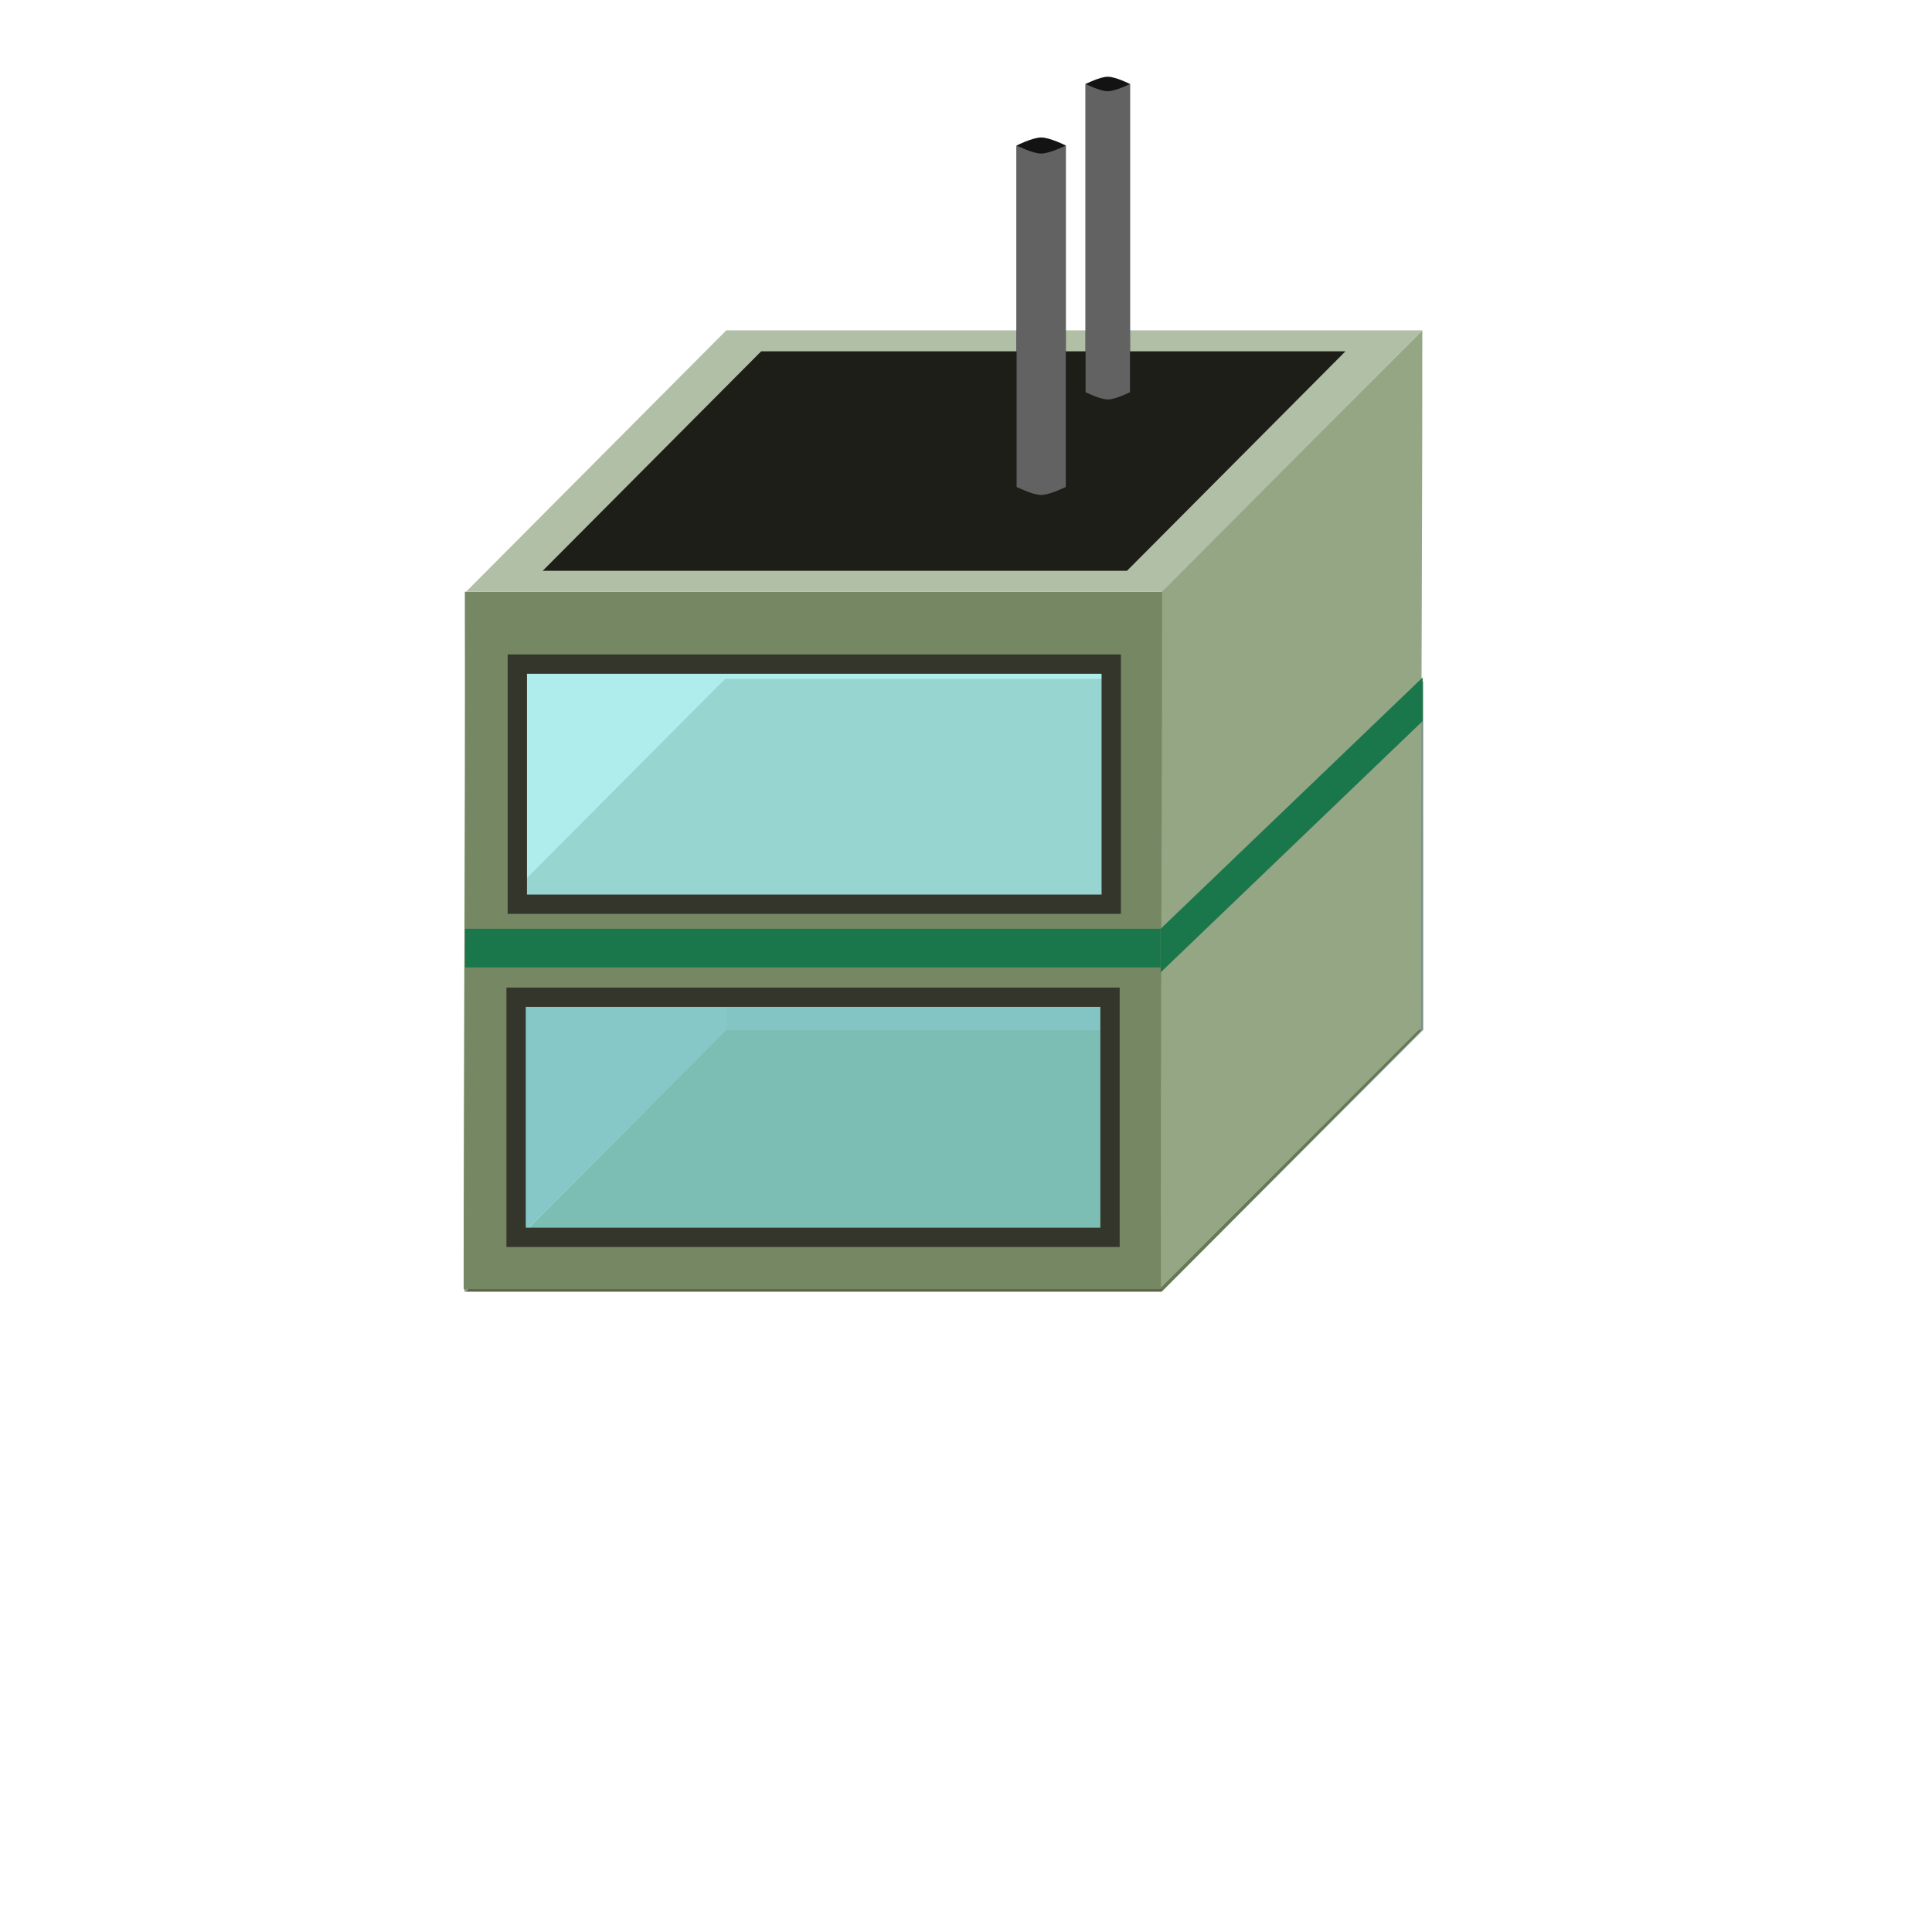
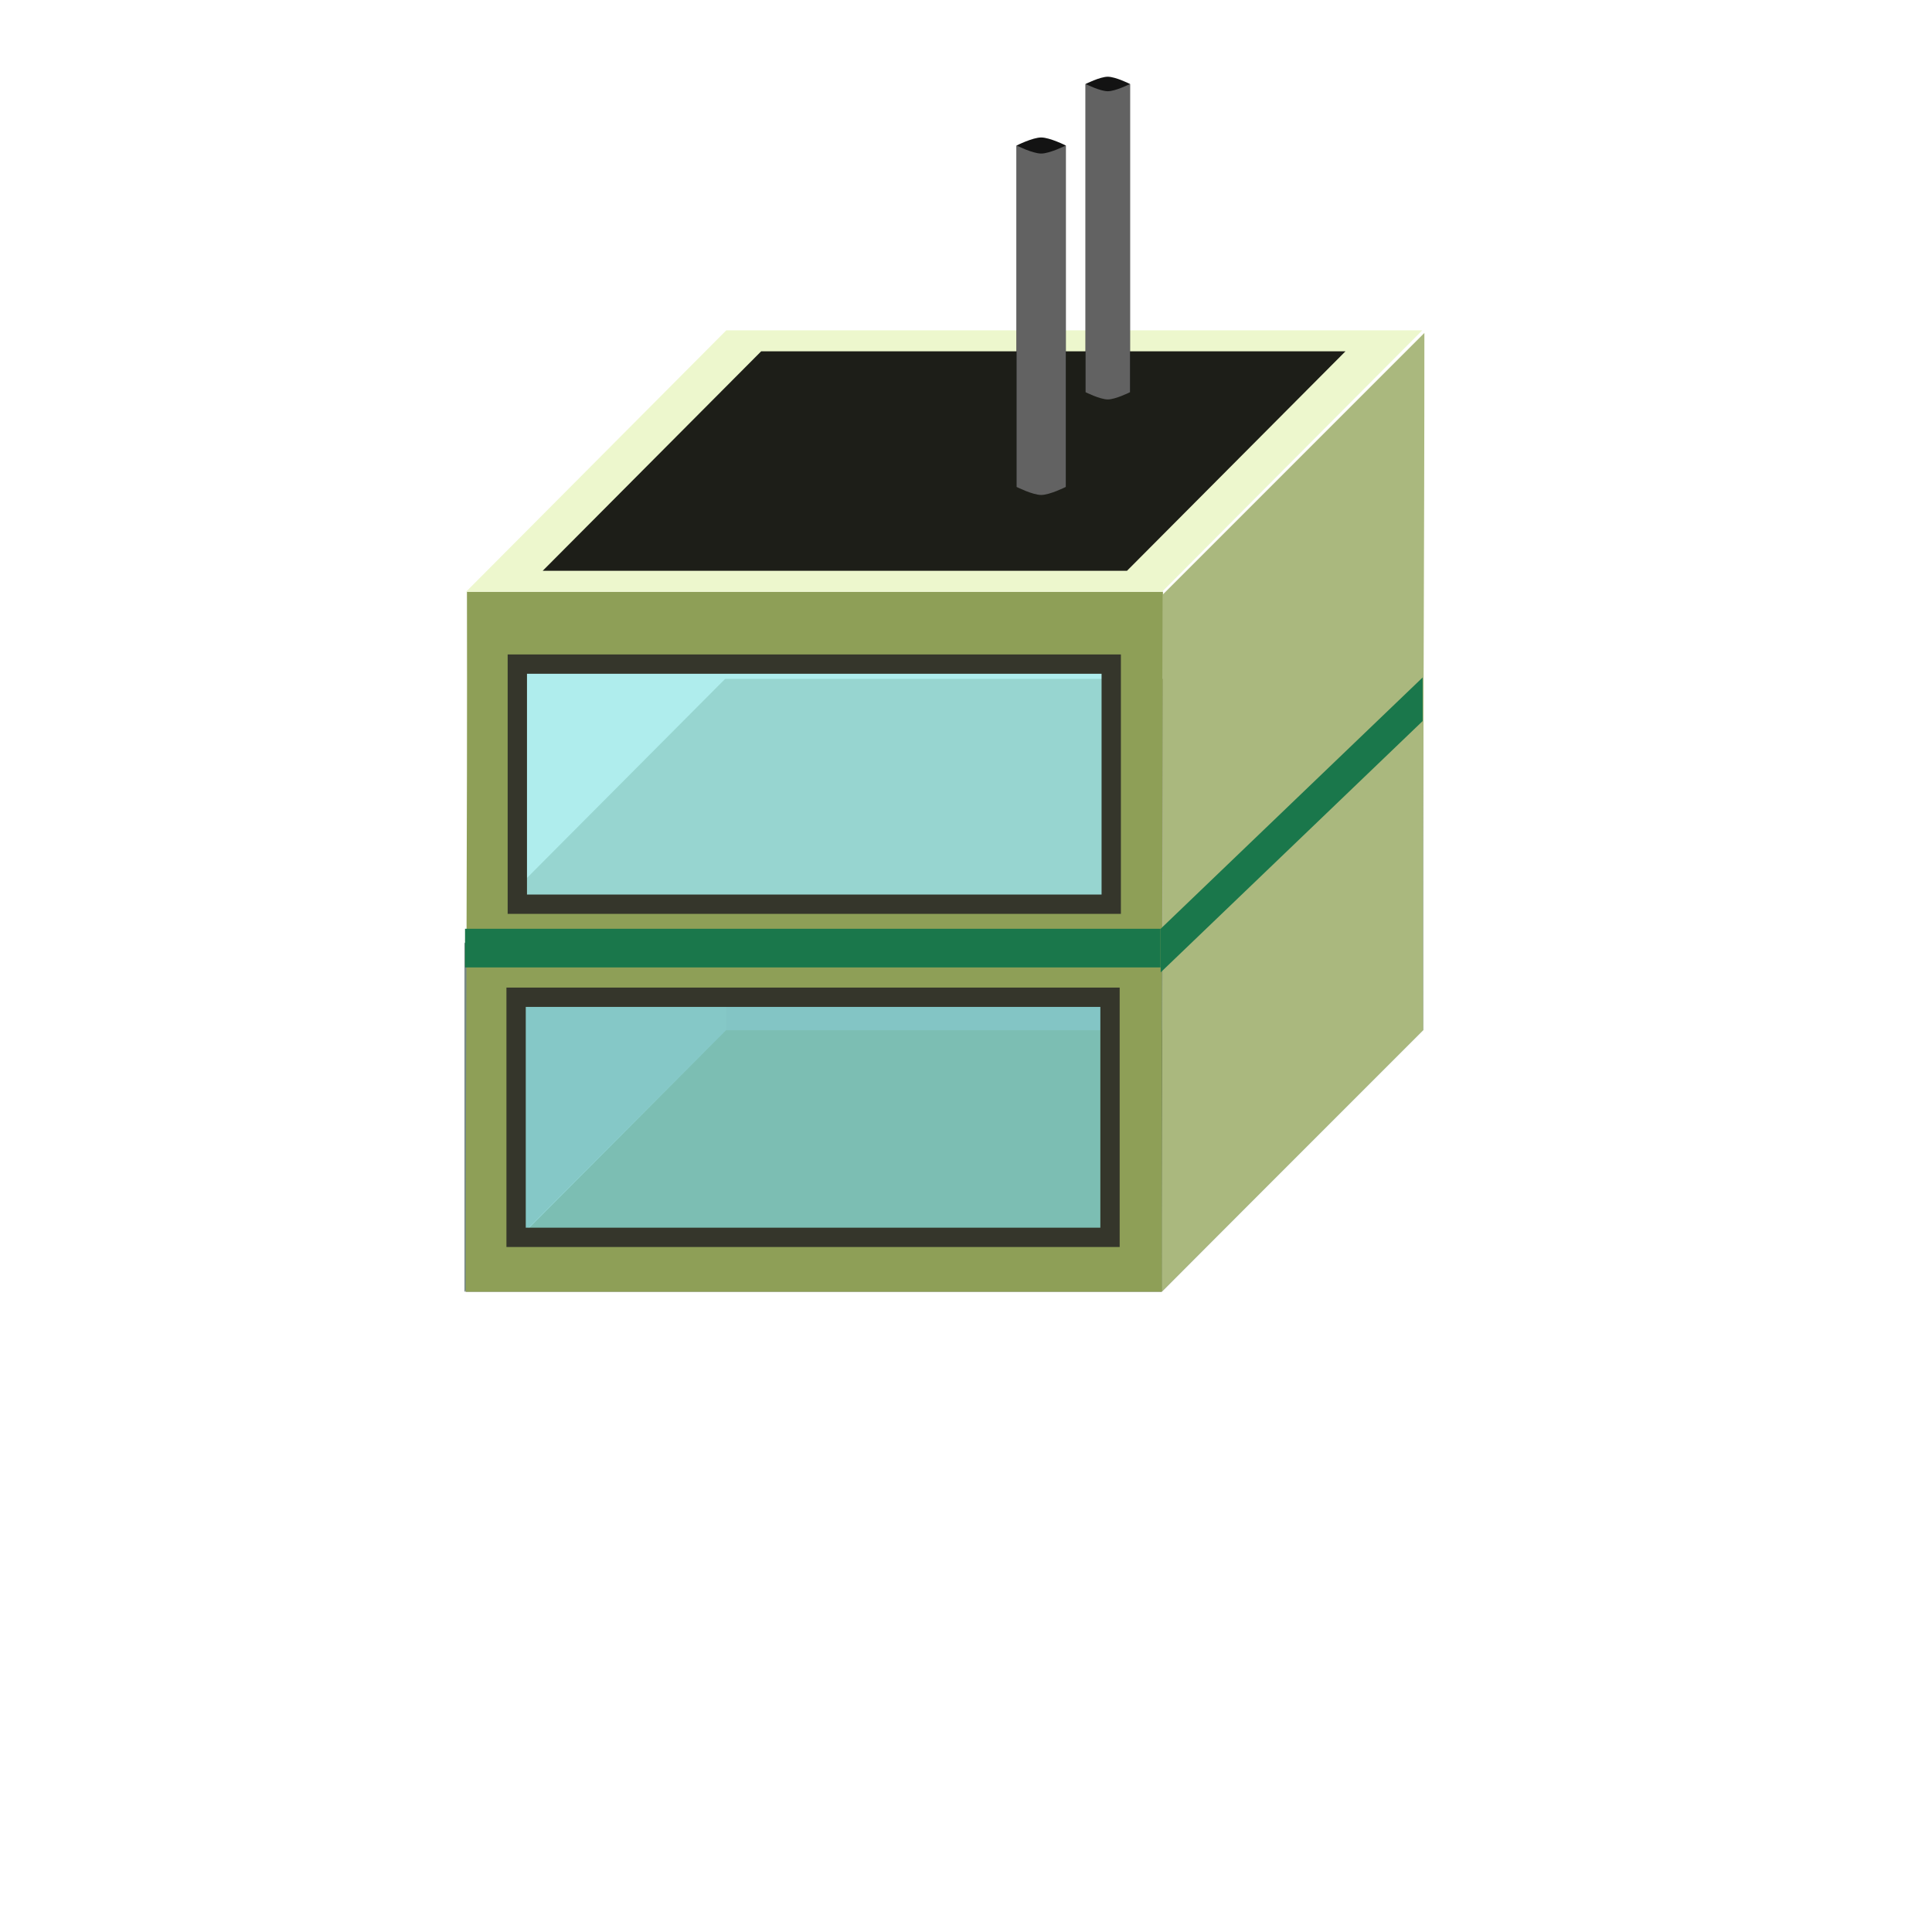
<svg xmlns="http://www.w3.org/2000/svg" id="svg8" width="500" height="500" version="1.1" viewBox="0 0 500 500">
  <g id="g5161" transform="translate(463.05 -413.96)">
    <g id="g5102" transform="matrix(.45109 0 0 .45109 454.33 530.35)">
      <g id="g5037" fill-opacity=".392">
        <g id="g5161-0" transform="matrix(2.2169 0 0 2.2169 -1006.7 -1174.2)">
          <g id="g5102-7" transform="matrix(.45109 0 0 .45109 454.33 530.35)">
            <rect id="rect4579-5-3-2-0-9-3-5" transform="matrix(1 0 -.70549 .70872 0 0)" x="-1287.7" y="467.72" width="399.32" height="211.65" fill="#6e7435" fill-opacity=".846" />
-             <g fill-opacity=".392">
+             <g id="g15123" fill-opacity=".392">
              <rect id="rect4579-5-3-9-4" x="-1617.7" y="131.48" width="400" height="200" fill="#203632" />
              <rect id="rect4579-5-5-6-6" transform="matrix(.70711 -.70711 0 1 0 0)" x="-2499.9" y="-1486.2" width="212.13" height="200" fill="#385e57" />
              <rect id="rect4579-5-5-4-4-5" transform="matrix(.70711 -.70711 0 1 0 0)" x="-1934.2" y="-1086.2" width="212.13" height="200" fill="#385e57" />
              <rect id="rect4579-5-3-5-8" x="-1767.7" y="281.48" width="400" height="200" fill="#203633" />
            </g>
          </g>
        </g>
        <g id="g7530">
          <rect id="rect4579-5-3-2-0-9-3" transform="matrix(1 0 -.70549 .70872 0 0)" x="-1486.8" y="185.53" width="399.32" height="211.65" fill="#b2b4a1" fill-opacity=".997" />
-           <g fill-opacity="1">
-             <path id="rect4579-5-5-4-4" transform="matrix(2.2169 0 0 2.2169 -2033.7 -258.02)" d="m368.09 85.486-67.664 67.664c0.126 59.631-0.329 126.11-0.309 180.44l67.664-67.664c-0.126-59.631 0.329-126.11 0.309-180.44z" fill="#95a685" stroke-width=".379" />
-             <path id="rect4579-5-3-5" transform="matrix(2.2169 0 0 2.2169 -2033.7 -258.02)" d="m120.3 153.15c0.129 59.636-0.327 125.94-0.307 180.44h180.44c-0.13-59.637 0.329-125.94 0.309-180.44h-180.44zm13.596 18.721h153.71v62.139h-153.71v-62.139zm-0.309 86.217h153.71v62.139h-153.71v-62.139z" fill="#758863" stroke-width=".451" />
-             <rect id="rect4579-5-3-2-0-9-3-4" transform="matrix(1 0 -.70549 .70872 0 0)" x="-1685.2" y="-96.663" width="399.32" height="211.65" fill="#b2bfa7" />
+           <g id="g15131" fill-opacity="1">
+             <path id="rect4579-5-5-4-4" d="m-1216.5-66.997-150 150c0.28 132.2-0.729 279.57-0.684 400.02l150-150c-0.28-132.2 0.729-279.57 0.684-400.02z" fill="#aab87e" stroke-width=".841" />
+             <path id="rect4579-5-3-5" d="m-1765.8 81.494c0.285 132.71-0.723 280.25-0.679 401.53h399.3c-0.287-132.71 0.727-280.25 0.683-401.53h-399.3zm30.087 41.66h340.15v138.28h-340.15zm-0.683 191.86h340.15v138.28h-340.15z" fill="#8e9f57" stroke-width="1.001" />
+             <rect id="rect4579-5-3-2-0-9-3-4" transform="matrix(1 0 -.70549 .70872 0 0)" x="-1685.2" y="-96.663" width="399.32" height="211.65" fill="#edf7cd" />
          </g>
          <rect id="rect4579-5-3-2-0-9-3-4-4" transform="matrix(1 0 -.70549 .70872 0 0)" x="-1653.2" y="-79.676" width="335.22" height="177.68" fill="#1d1e18" fill-opacity=".997" />
          <g id="g5626" transform="matrix(.6264 0 0 .6264 -527.53 -156.92)" fill-opacity="1" stroke-width="1.596">
            <path id="rect5606-1" d="m-1410.2 197.81s13.209-6.642 20.342-6.642 20.342 6.642 20.342 6.642v-282.29s-13.209-6.642-20.342-6.642-20.342 6.642-20.342 6.642z" fill="#131313" />
            <path id="rect5606" d="m-1410.2-84.478s13.209 6.642 20.342 6.642 20.342-6.642 20.342-6.642v282.29s-13.209 6.642-20.342 6.642-20.342-6.642-20.342-6.642z" fill="#626262" />
          </g>
          <g id="g5626-4" transform="matrix(.69388 0 0 .69388 -471.95 -115.92)" fill-opacity="1" stroke-width="1.441">
            <path id="rect5606-1-0" d="m-1410.2 197.81s13.209-6.642 20.342-6.642 20.342 6.642 20.342 6.642v-282.29s-13.209-6.642-20.342-6.642-20.342 6.642-20.342 6.642z" fill="#131313" />
            <path id="rect5606-10" d="m-1410.2-84.478s13.209 6.642 20.342 6.642 20.342-6.642 20.342-6.642v282.29s-13.209 6.642-20.342 6.642-20.342-6.642-20.342-6.642z" fill="#626262" />
          </g>
          <rect id="rect5589-9" x="-1736.9" y="122.99" width="340.74" height="137.75" fill="#8ae4e4" fill-opacity=".686" stroke="#35362b" stroke-width="11.084" />
          <rect id="rect5589-9-7" x="-1737.6" y="314.12" width="340.74" height="137.75" fill="#8ae4e4" fill-opacity=".686" stroke="#35362b" stroke-width="11.084" />
        </g>
        <rect id="rect7571" transform="matrix(.72164 -.69227 0 1 0 0)" x="-1895.4" y="-1037.3" width="208.27" height="25.023" fill="#1a774b" fill-opacity="1" />
        <rect id="rect7588" x="-1766.9" y="274.84" width="399.03" height="22.169" fill="#1a774b" fill-opacity="1" />
      </g>
    </g>
  </g>
</svg>
